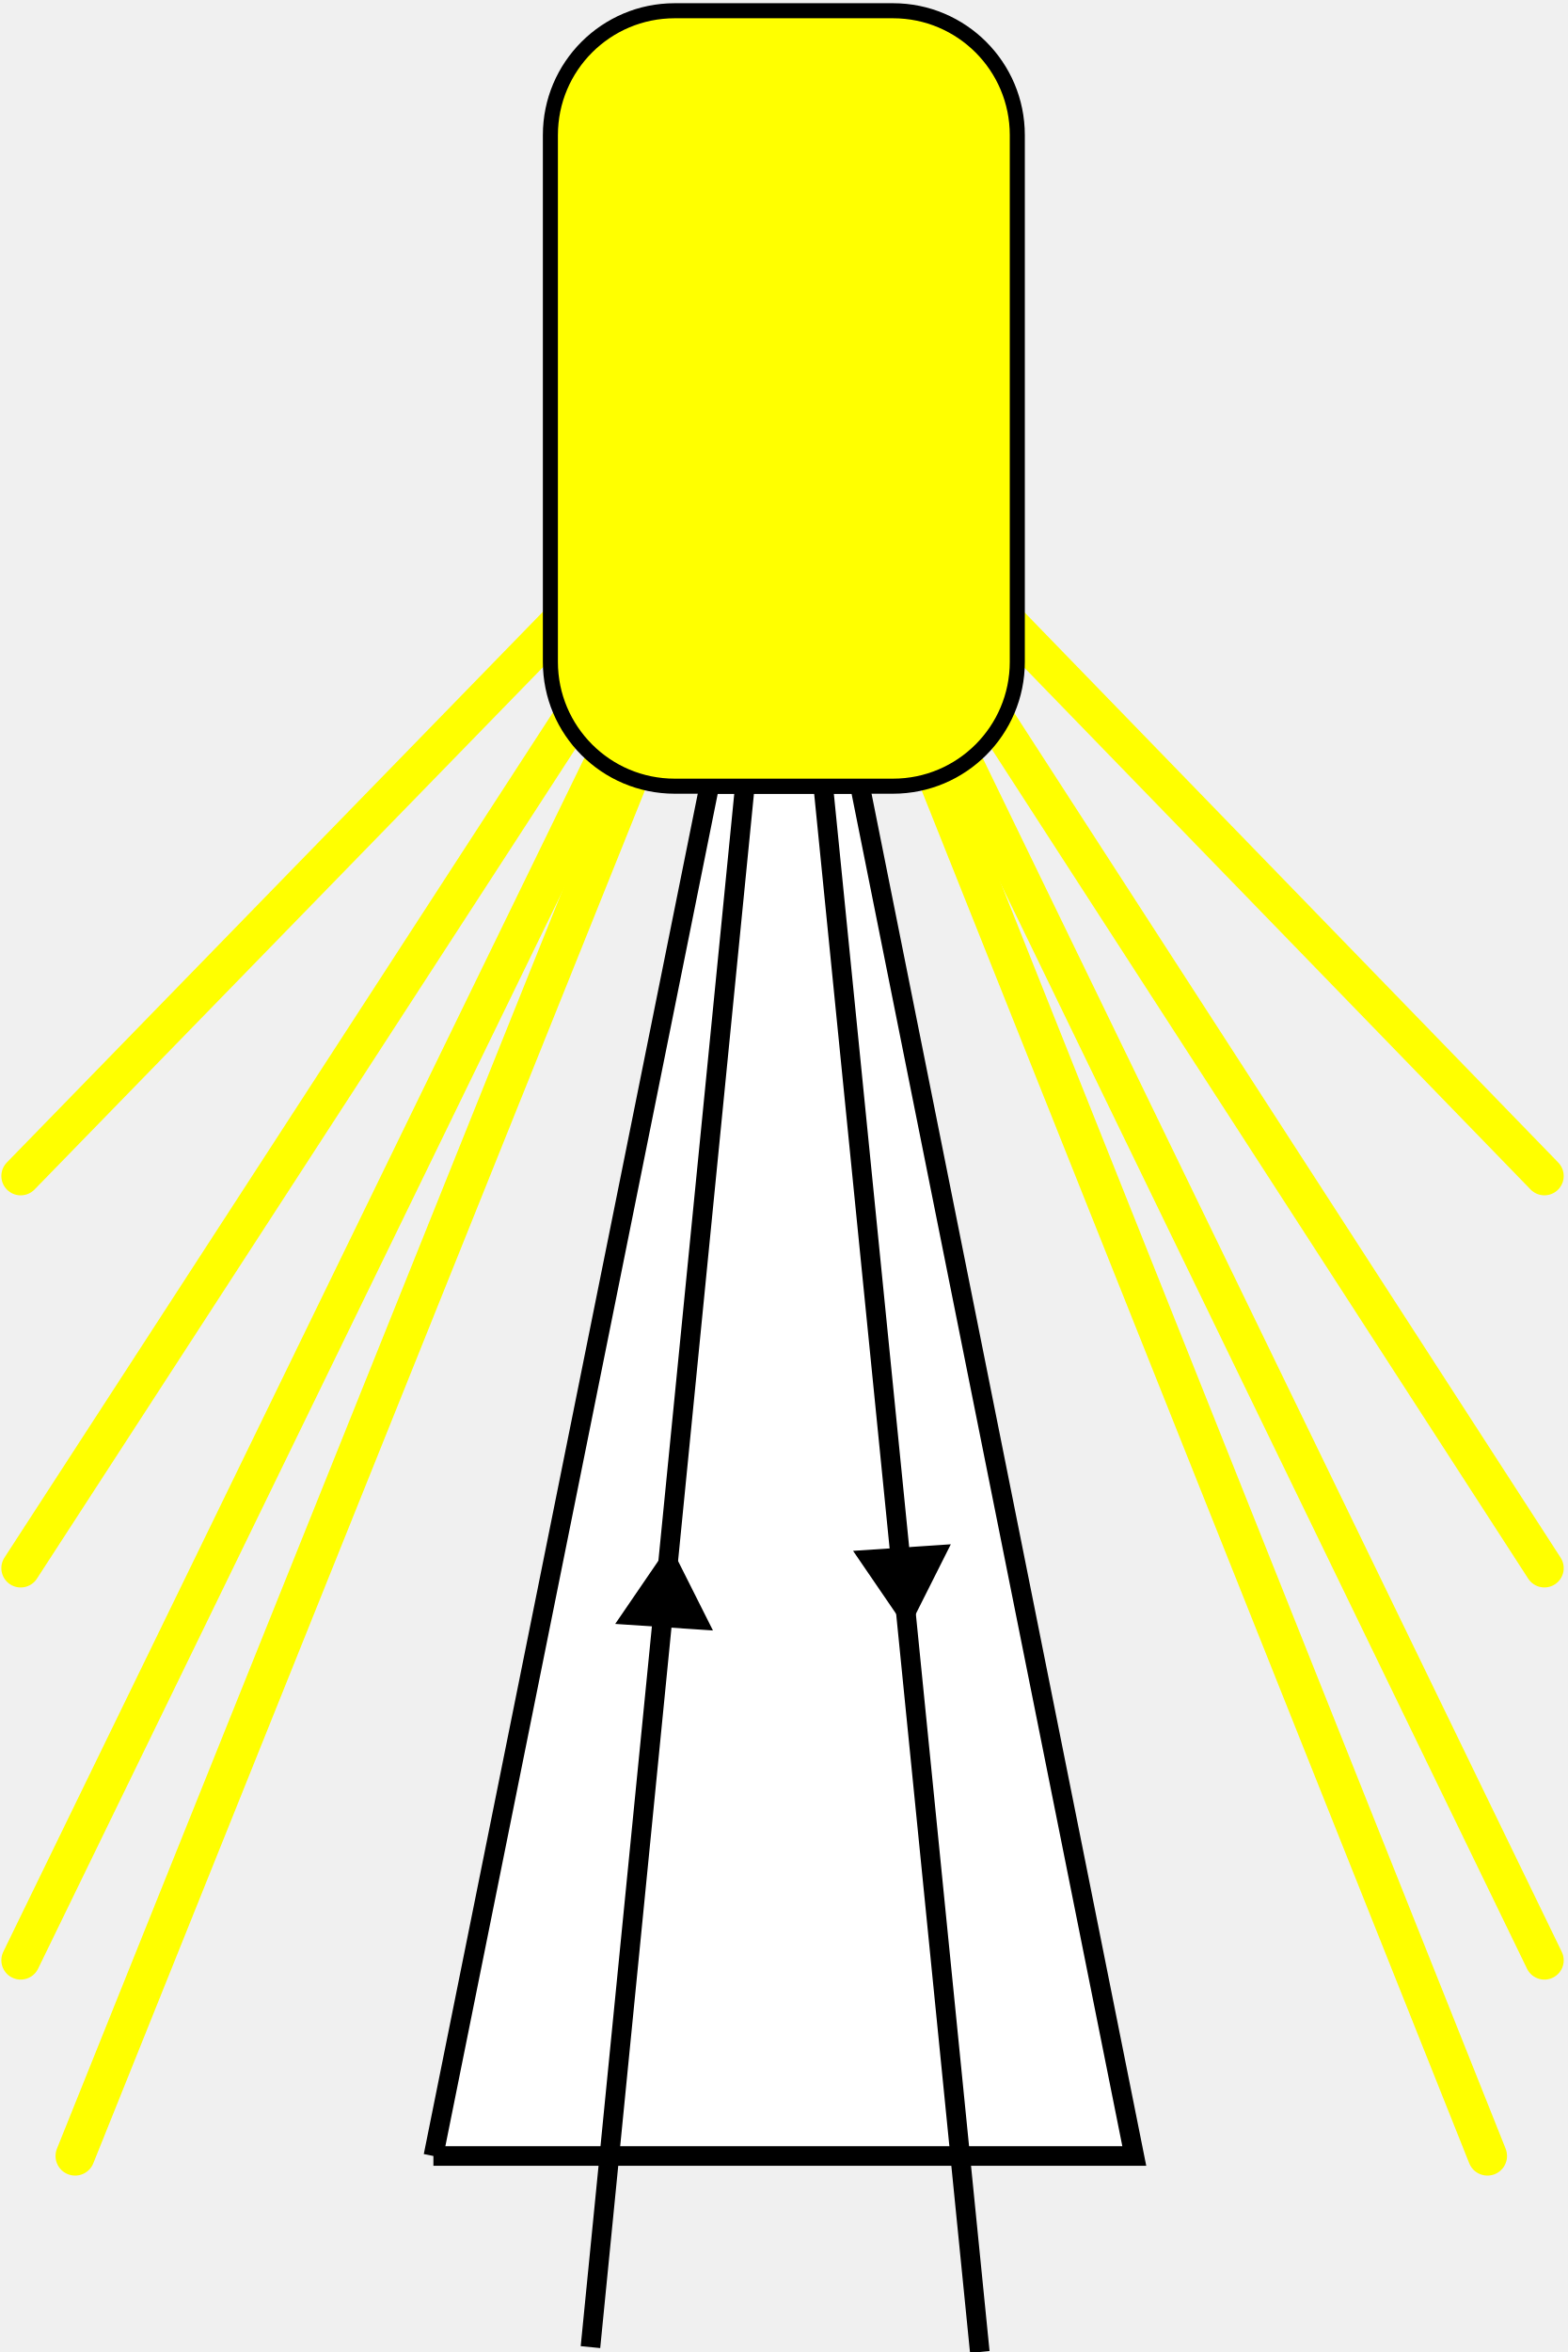
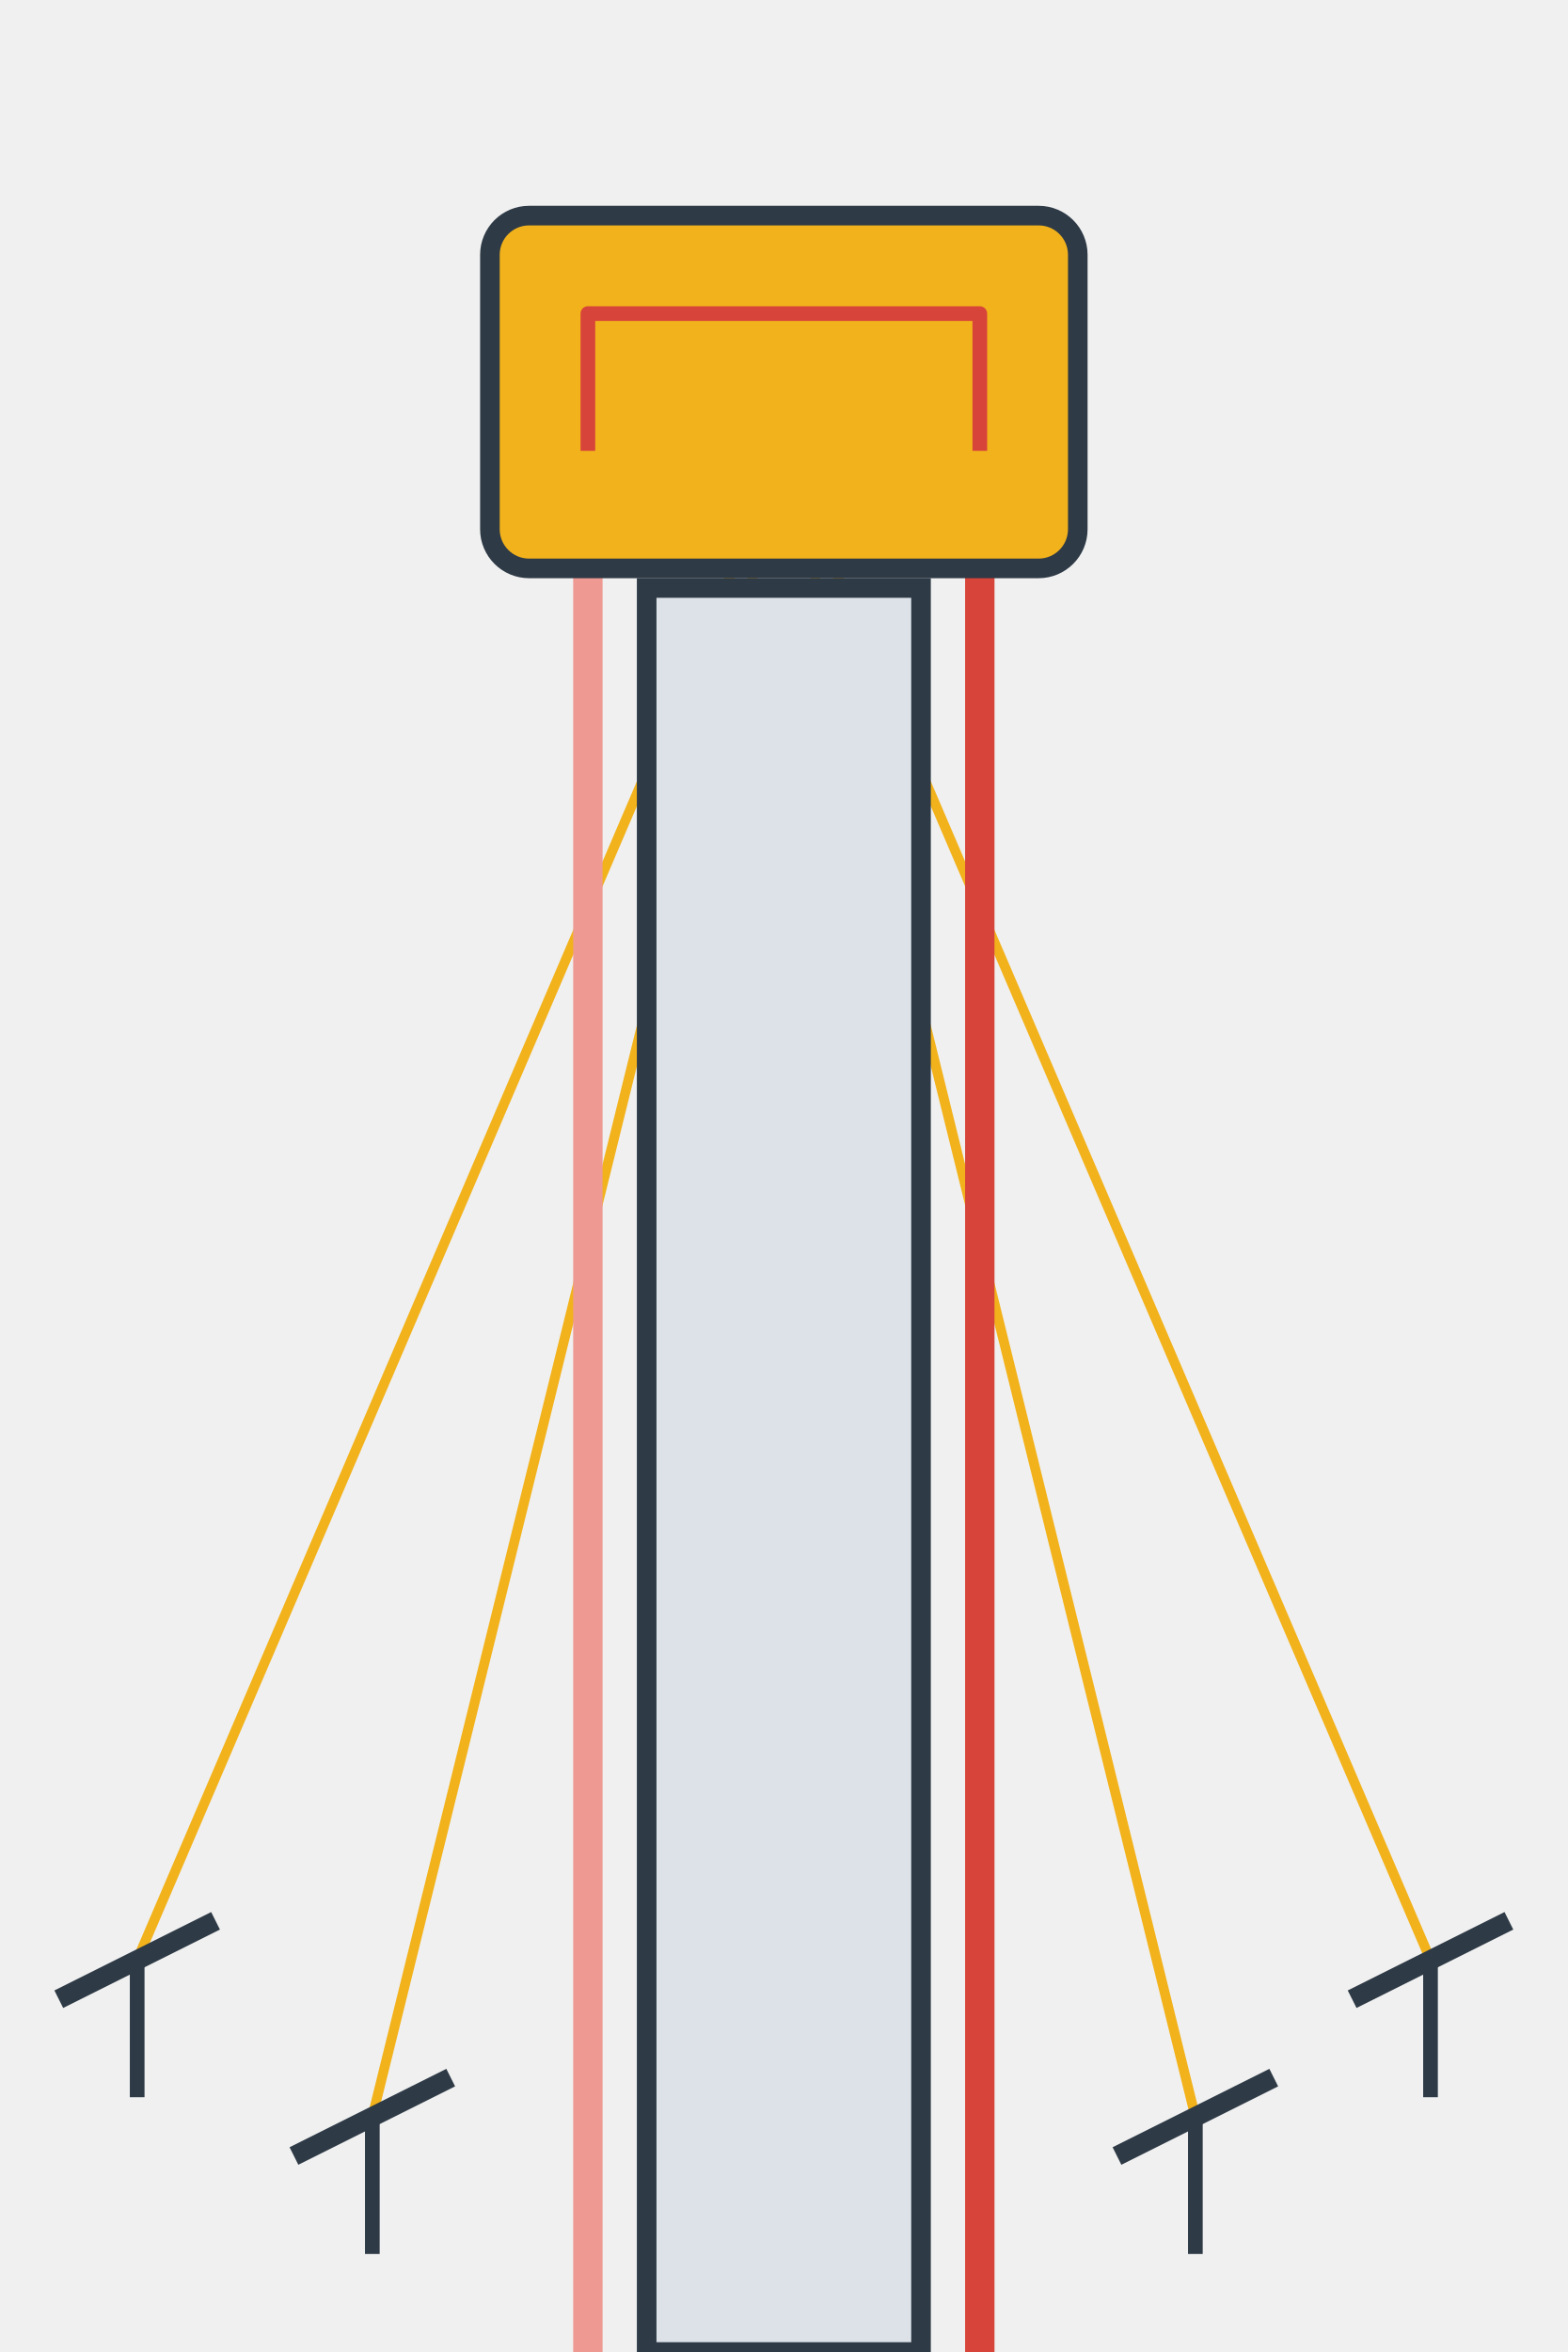
- <svg xmlns="http://www.w3.org/2000/svg" width="80mm" height="120mm" viewBox="0 0 80 120" version="1.1" id="svg1012">
-   <defs id="defs1006">
-     <marker orient="auto" refY="0.0" refX="0.0" id="marker1500" style="overflow:visible;">
-       <path id="path1498" style="fill-rule:evenodd;stroke-width:0.625;stroke-linejoin:round;stroke:#000000;stroke-opacity:1;fill:#000000;fill-opacity:1" d="M 8.719,4.034 L -2.207,0.016 L 8.719,-4.002 C 6.973,-1.63 6.983,1.616 8.719,4.034 z " transform="scale(0.6) rotate(180) translate(0,0)" />
-     </marker>
-     <marker style="overflow:visible" id="Arrow2Mstart" refX="0.0" refY="0.0" orient="auto">
-       <path transform="scale(0.6) translate(0,0)" d="M 8.719,4.034 L -2.207,0.016 L 8.719,-4.002 C 6.973,-1.63 6.983,1.616 8.719,4.034 z " style="fill-rule:evenodd;stroke-width:0.625;stroke-linejoin:round;stroke:#000000;stroke-opacity:1;fill:#000000;fill-opacity:1" id="path948" />
-     </marker>
-     <marker orient="auto" refY="0.0" refX="0.0" id="marker1360" style="overflow:visible;">
-       <path id="path1358" style="fill-rule:evenodd;stroke-width:0.625;stroke-linejoin:round;stroke:#000000;stroke-opacity:1;fill:#000000;fill-opacity:1" d="M 8.719,4.034 L -2.207,0.016 L 8.719,-4.002 C 6.973,-1.63 6.983,1.616 8.719,4.034 z " transform="scale(0.6) rotate(180) translate(0,0)" />
-     </marker>
-     <marker orient="auto" refY="0.0" refX="0.0" id="marker1316" style="overflow:visible;">
-       <path id="path1314" style="fill-rule:evenodd;stroke-width:0.625;stroke-linejoin:round;stroke:#000000;stroke-opacity:1;fill:#000000;fill-opacity:1" d="M 8.719,4.034 L -2.207,0.016 L 8.719,-4.002 C 6.973,-1.63 6.983,1.616 8.719,4.034 z " transform="scale(0.6) rotate(180) translate(0,0)" />
-     </marker>
-     <marker style="overflow:visible;" id="Arrow2Send" refX="0.0" refY="0.0" orient="auto">
-       <path transform="scale(0.3) rotate(180) translate(-2.3,0)" d="M 8.719,4.034 L -2.207,0.016 L 8.719,-4.002 C 6.973,-1.63 6.983,1.616 8.719,4.034 z " style="fill-rule:evenodd;stroke-width:0.625;stroke-linejoin:round;stroke:#000000;stroke-opacity:1;fill:#000000;fill-opacity:1" id="path957" />
-     </marker>
-     <marker style="overflow:visible" id="Arrow1Lstart" refX="0.0" refY="0.0" orient="auto">
-       <path transform="scale(0.8) translate(12.5,0)" style="fill-rule:evenodd;stroke:#000000;stroke-width:1pt;stroke-opacity:1;fill:#000000;fill-opacity:1" d="M 0.0,0.0 L 5.0,-5.0 L -12.5,0.0 L 5.0,5.0 L 0.0,0.0 z " id="path924" />
-     </marker>
-   </defs>
-   <g id="layer1" transform="translate(-65.07738,-64.73214)">
-     <path id="path872" d="M 66.133,164.745 105.09,84.719" style="fill:none;stroke:#ffff00;stroke-width:1.974;stroke-linecap:round;stroke-linejoin:miter;stroke-miterlimit:4;stroke-dasharray:none;stroke-opacity:1" />
-     <path id="path874" d="M 66.133,144.739 105.09,84.719" style="fill:none;stroke:#ffff00;stroke-width:1.974;stroke-linecap:round;stroke-linejoin:miter;stroke-miterlimit:4;stroke-dasharray:none;stroke-opacity:1" />
-     <path id="path876" d="M 66.133,124.732 105.09,84.719" style="fill:none;stroke:#ffff00;stroke-width:1.974;stroke-linecap:round;stroke-linejoin:miter;stroke-miterlimit:4;stroke-dasharray:none;stroke-opacity:1" />
-     <path id="path878" d="M 143.889,164.747 105.063,84.718" style="fill:none;stroke:#ffff00;stroke-width:1.971;stroke-linecap:round;stroke-linejoin:miter;stroke-miterlimit:4;stroke-dasharray:none;stroke-opacity:1" />
-     <path id="path880" d="M 143.889,144.739 105.063,84.718" style="fill:none;stroke:#ffff00;stroke-width:1.971;stroke-linecap:round;stroke-linejoin:miter;stroke-miterlimit:4;stroke-dasharray:none;stroke-opacity:1" />
-     <path id="path882" d="M 143.889,124.732 105.063,84.718" style="fill:none;stroke:#ffff00;stroke-width:1.971;stroke-linecap:round;stroke-linejoin:miter;stroke-miterlimit:4;stroke-dasharray:none;stroke-opacity:1" />
-     <path style="fill:#ffffff;stroke:#000000;stroke-width:1;stroke-linecap:butt;stroke-linejoin:miter;stroke-opacity:1;stroke-miterlimit:4;stroke-dasharray:none" d="m 87.194,174.732 14.1,-70 h 7.65 l 14.017,70 H 87.194" id="path914" />
-     <path style="fill:none;stroke:#000000;stroke-width:1;stroke-linecap:butt;stroke-linejoin:miter;stroke-opacity:1;stroke-miterlimit:4;stroke-dasharray:none" d="m 115.077,184.732 -10,-100" id="path916" />
-     <path style="fill:none;stroke:#000000;stroke-width:1;stroke-linecap:butt;stroke-linejoin:miter;stroke-opacity:1;stroke-miterlimit:4;stroke-dasharray:none" d="M 95.209,184.483 105.077,84.732" id="path918" />
-     <path style="fill:none;stroke:#ffff00;stroke-width:2;stroke-linecap:round;stroke-linejoin:miter;stroke-opacity:1;stroke-miterlimit:4;stroke-dasharray:none" d="M 68.911,174.732 105.077,84.732" id="path1000" />
-     <path style="fill:none;stroke:#ffff00;stroke-width:2;stroke-linecap:round;stroke-linejoin:miter;stroke-opacity:1;stroke-miterlimit:4;stroke-dasharray:none" d="M 140.982,174.732 105.077,84.732" id="path1002" />
-     <rect ry="6.345" y="65.28" x="93.164" height="39.564" width="23.827" id="rect860" style="fill:#ffff00;stroke:#000000;stroke-width:0.768;stroke-miterlimit:4;stroke-dasharray:none" />
-     <path style="fill:#000000;stroke:none;stroke-width:0.265px;stroke-linecap:butt;stroke-linejoin:miter;stroke-opacity:1" d="m 96.472,147.585 2.778,-4.063 2.21,4.398 z" id="path1010" />
-     <path id="path1012" d="m 108.61,143.857 2.778,4.063 2.21,-4.398 z" style="fill:#000000;stroke:none;stroke-width:0.265px;stroke-linecap:butt;stroke-linejoin:miter;stroke-opacity:1" />
-   </g>
+ <svg xmlns="http://www.w3.org/2000/svg" version="1.1" width="160mm" height="240mm" viewBox="0 0 160 240">
+   <polyline points="14,200 80,46" fill="none" stroke="#F2B21B" stroke-width="1" stroke-linecap="butt" stroke-linejoin="round" />
+   <polyline points="6,204 22,196" fill="none" stroke="#2E3A46" stroke-width="2" stroke-linecap="butt" stroke-linejoin="round" />
+   <polyline points="14,200 14,214" fill="none" stroke="#2E3A46" stroke-width="1.5" stroke-linecap="butt" stroke-linejoin="round" />
+   <polyline points="38,216 80,46" fill="none" stroke="#F2B21B" stroke-width="1" stroke-linecap="butt" stroke-linejoin="round" />
+   <polyline points="30,220 46,212" fill="none" stroke="#2E3A46" stroke-width="2" stroke-linecap="butt" stroke-linejoin="round" />
+   <polyline points="38,216 38,230" fill="none" stroke="#2E3A46" stroke-width="1.5" stroke-linecap="butt" stroke-linejoin="round" />
+   <polyline points="146,200 80,46" fill="none" stroke="#F2B21B" stroke-width="1" stroke-linecap="butt" stroke-linejoin="round" />
+   <polyline points="138,204 154,196" fill="none" stroke="#2E3A46" stroke-width="2" stroke-linecap="butt" stroke-linejoin="round" />
+   <polyline points="146,200 146,214" fill="none" stroke="#2E3A46" stroke-width="1.5" stroke-linecap="butt" stroke-linejoin="round" />
+   <polyline points="122,216 80,46" fill="none" stroke="#F2B21B" stroke-width="1" stroke-linecap="butt" stroke-linejoin="round" />
+   <polyline points="114,220 130,212" fill="none" stroke="#2E3A46" stroke-width="2" stroke-linecap="butt" stroke-linejoin="round" />
+   <polyline points="122,216 122,230" fill="none" stroke="#2E3A46" stroke-width="1.5" stroke-linecap="butt" stroke-linejoin="round" />
+   <rect x="66" y="60" width="28" height="180" rx="0" fill="#DCE2E8" stroke="#2E3A46" stroke-width="2" />
+   <polyline points="60,240 60,46" fill="none" stroke="#EE9A92" stroke-width="3" stroke-linecap="butt" stroke-linejoin="round" />
+   <polyline points="100,46 100,240" fill="none" stroke="#D7443A" stroke-width="3" stroke-linecap="butt" stroke-linejoin="round" />
+   <rect x="50" y="22" width="60" height="36" rx="4" fill="#F2B21B" stroke="#2E3A46" stroke-width="2" />
+   <polyline points="60,46 60,32 100,32 100,46" fill="none" stroke="#D7443A" stroke-width="1.5" stroke-linecap="butt" stroke-linejoin="round" />
</svg>
